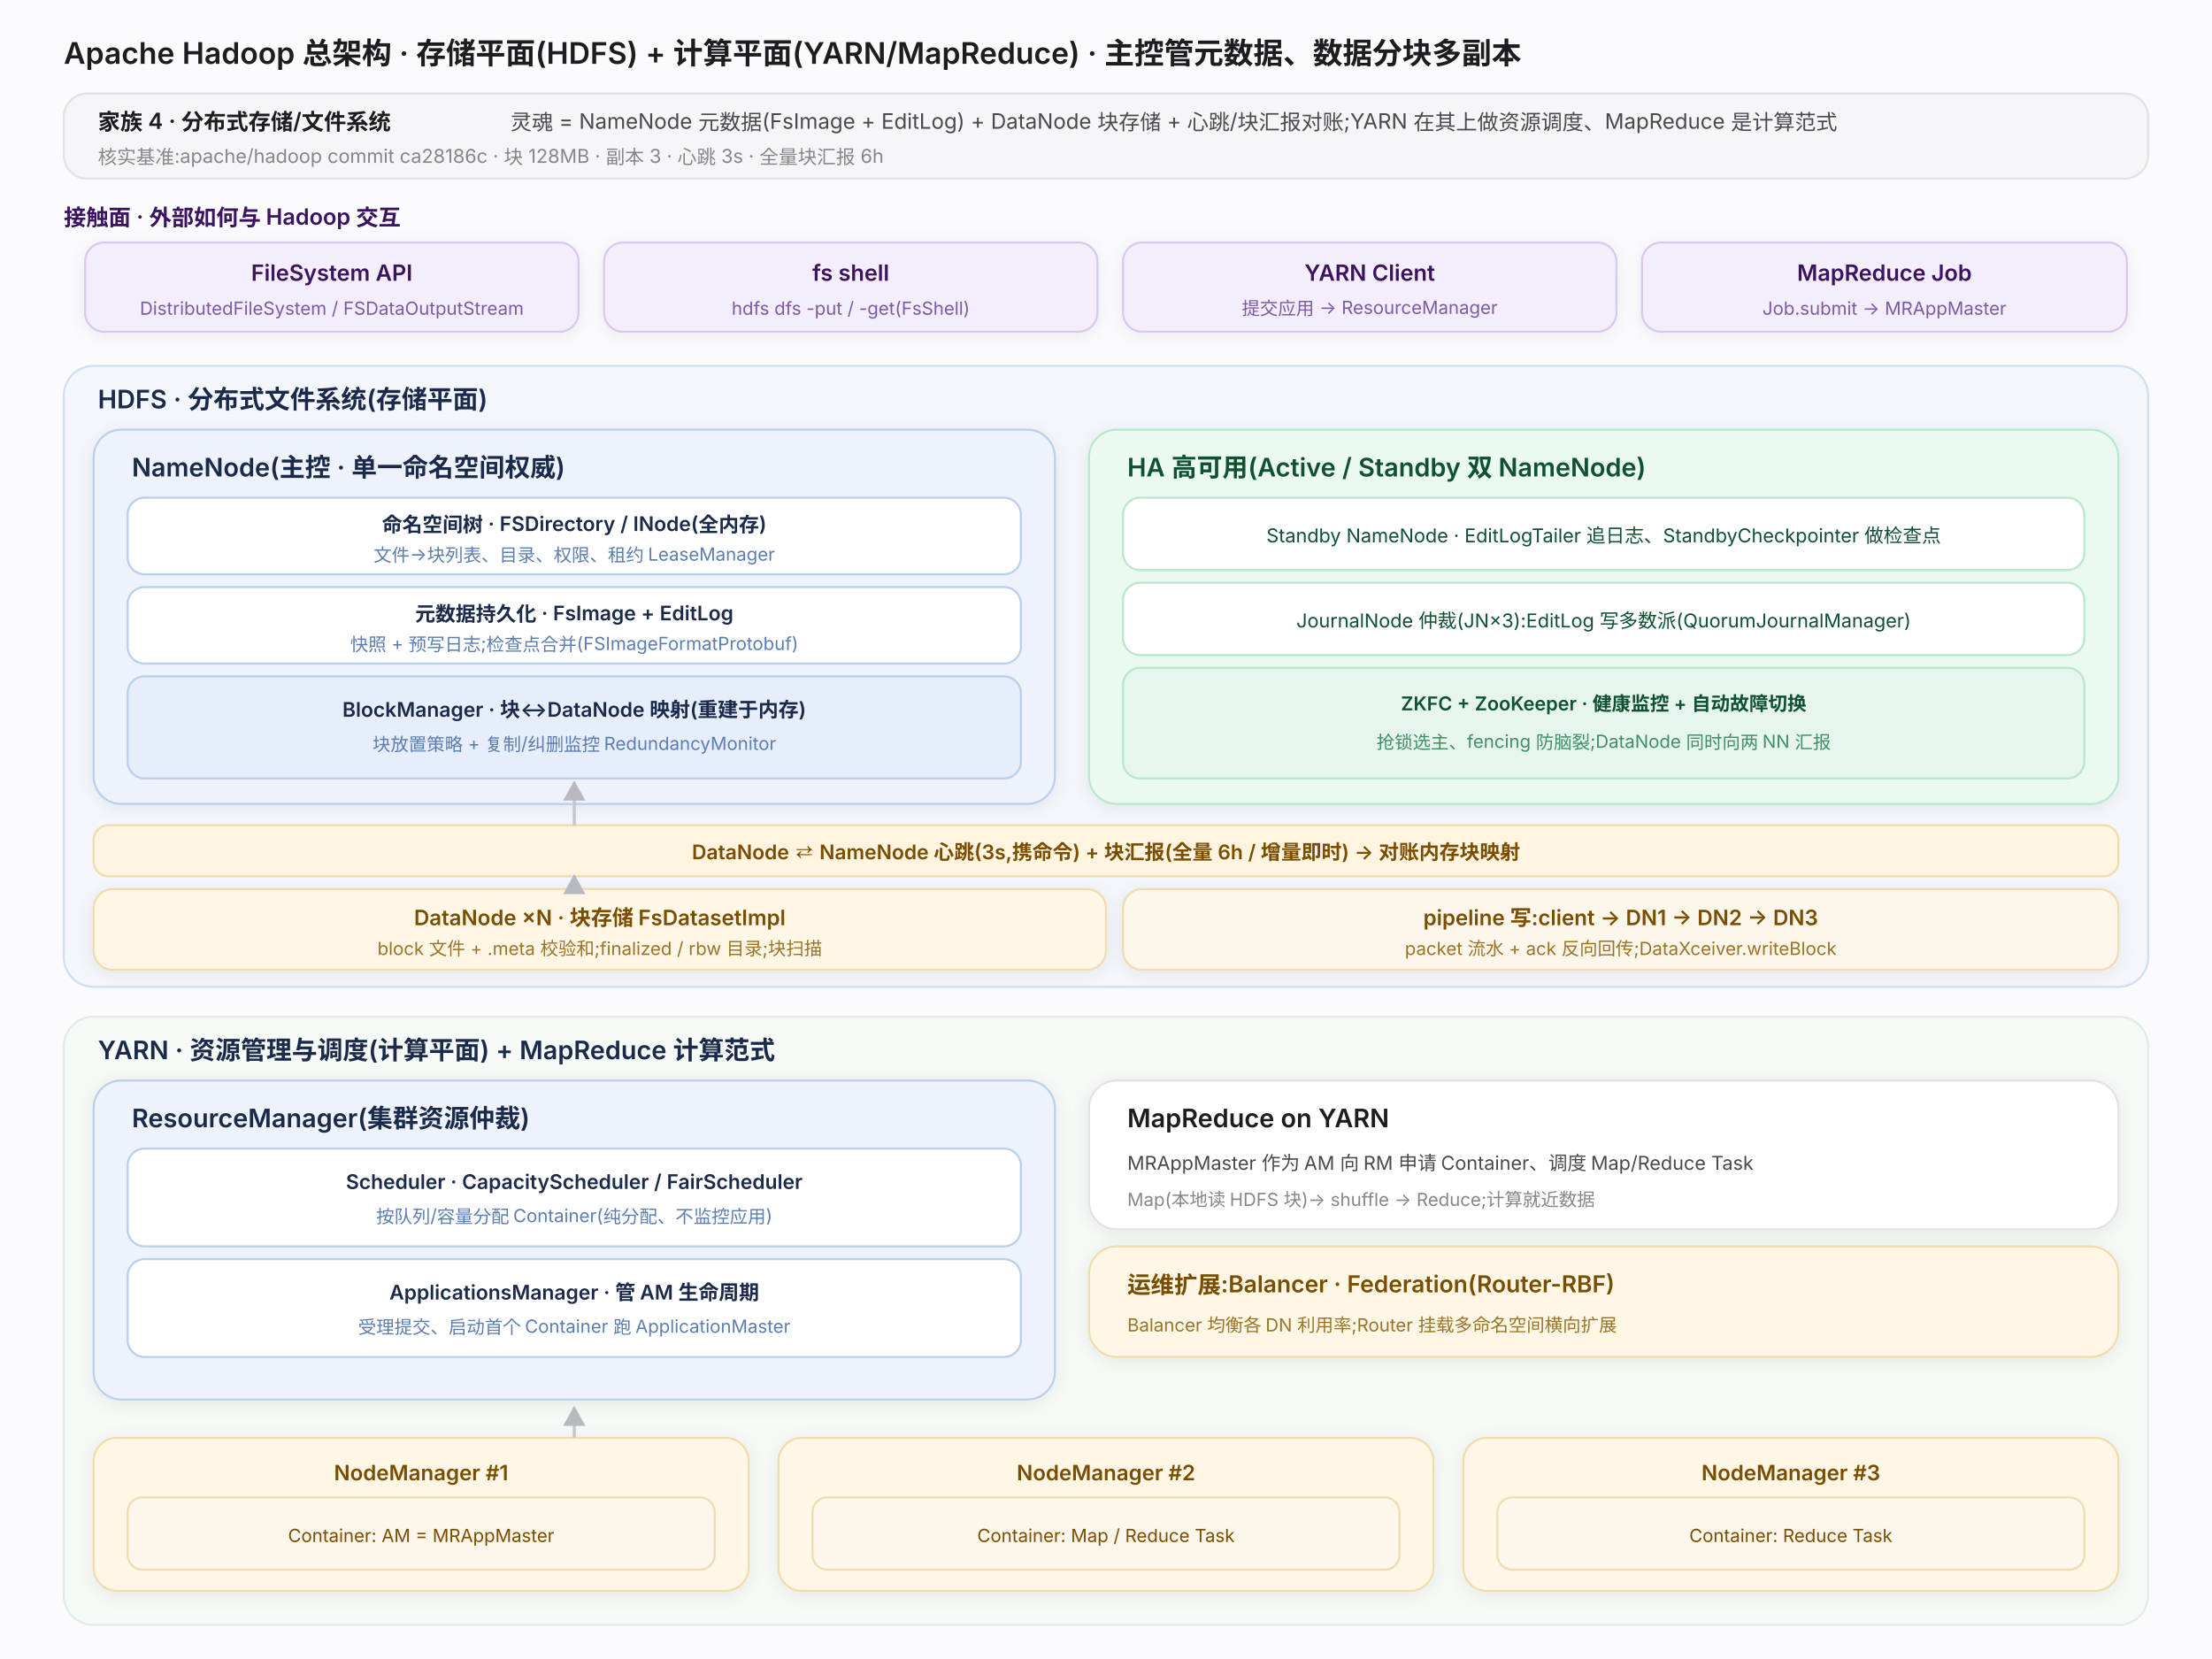
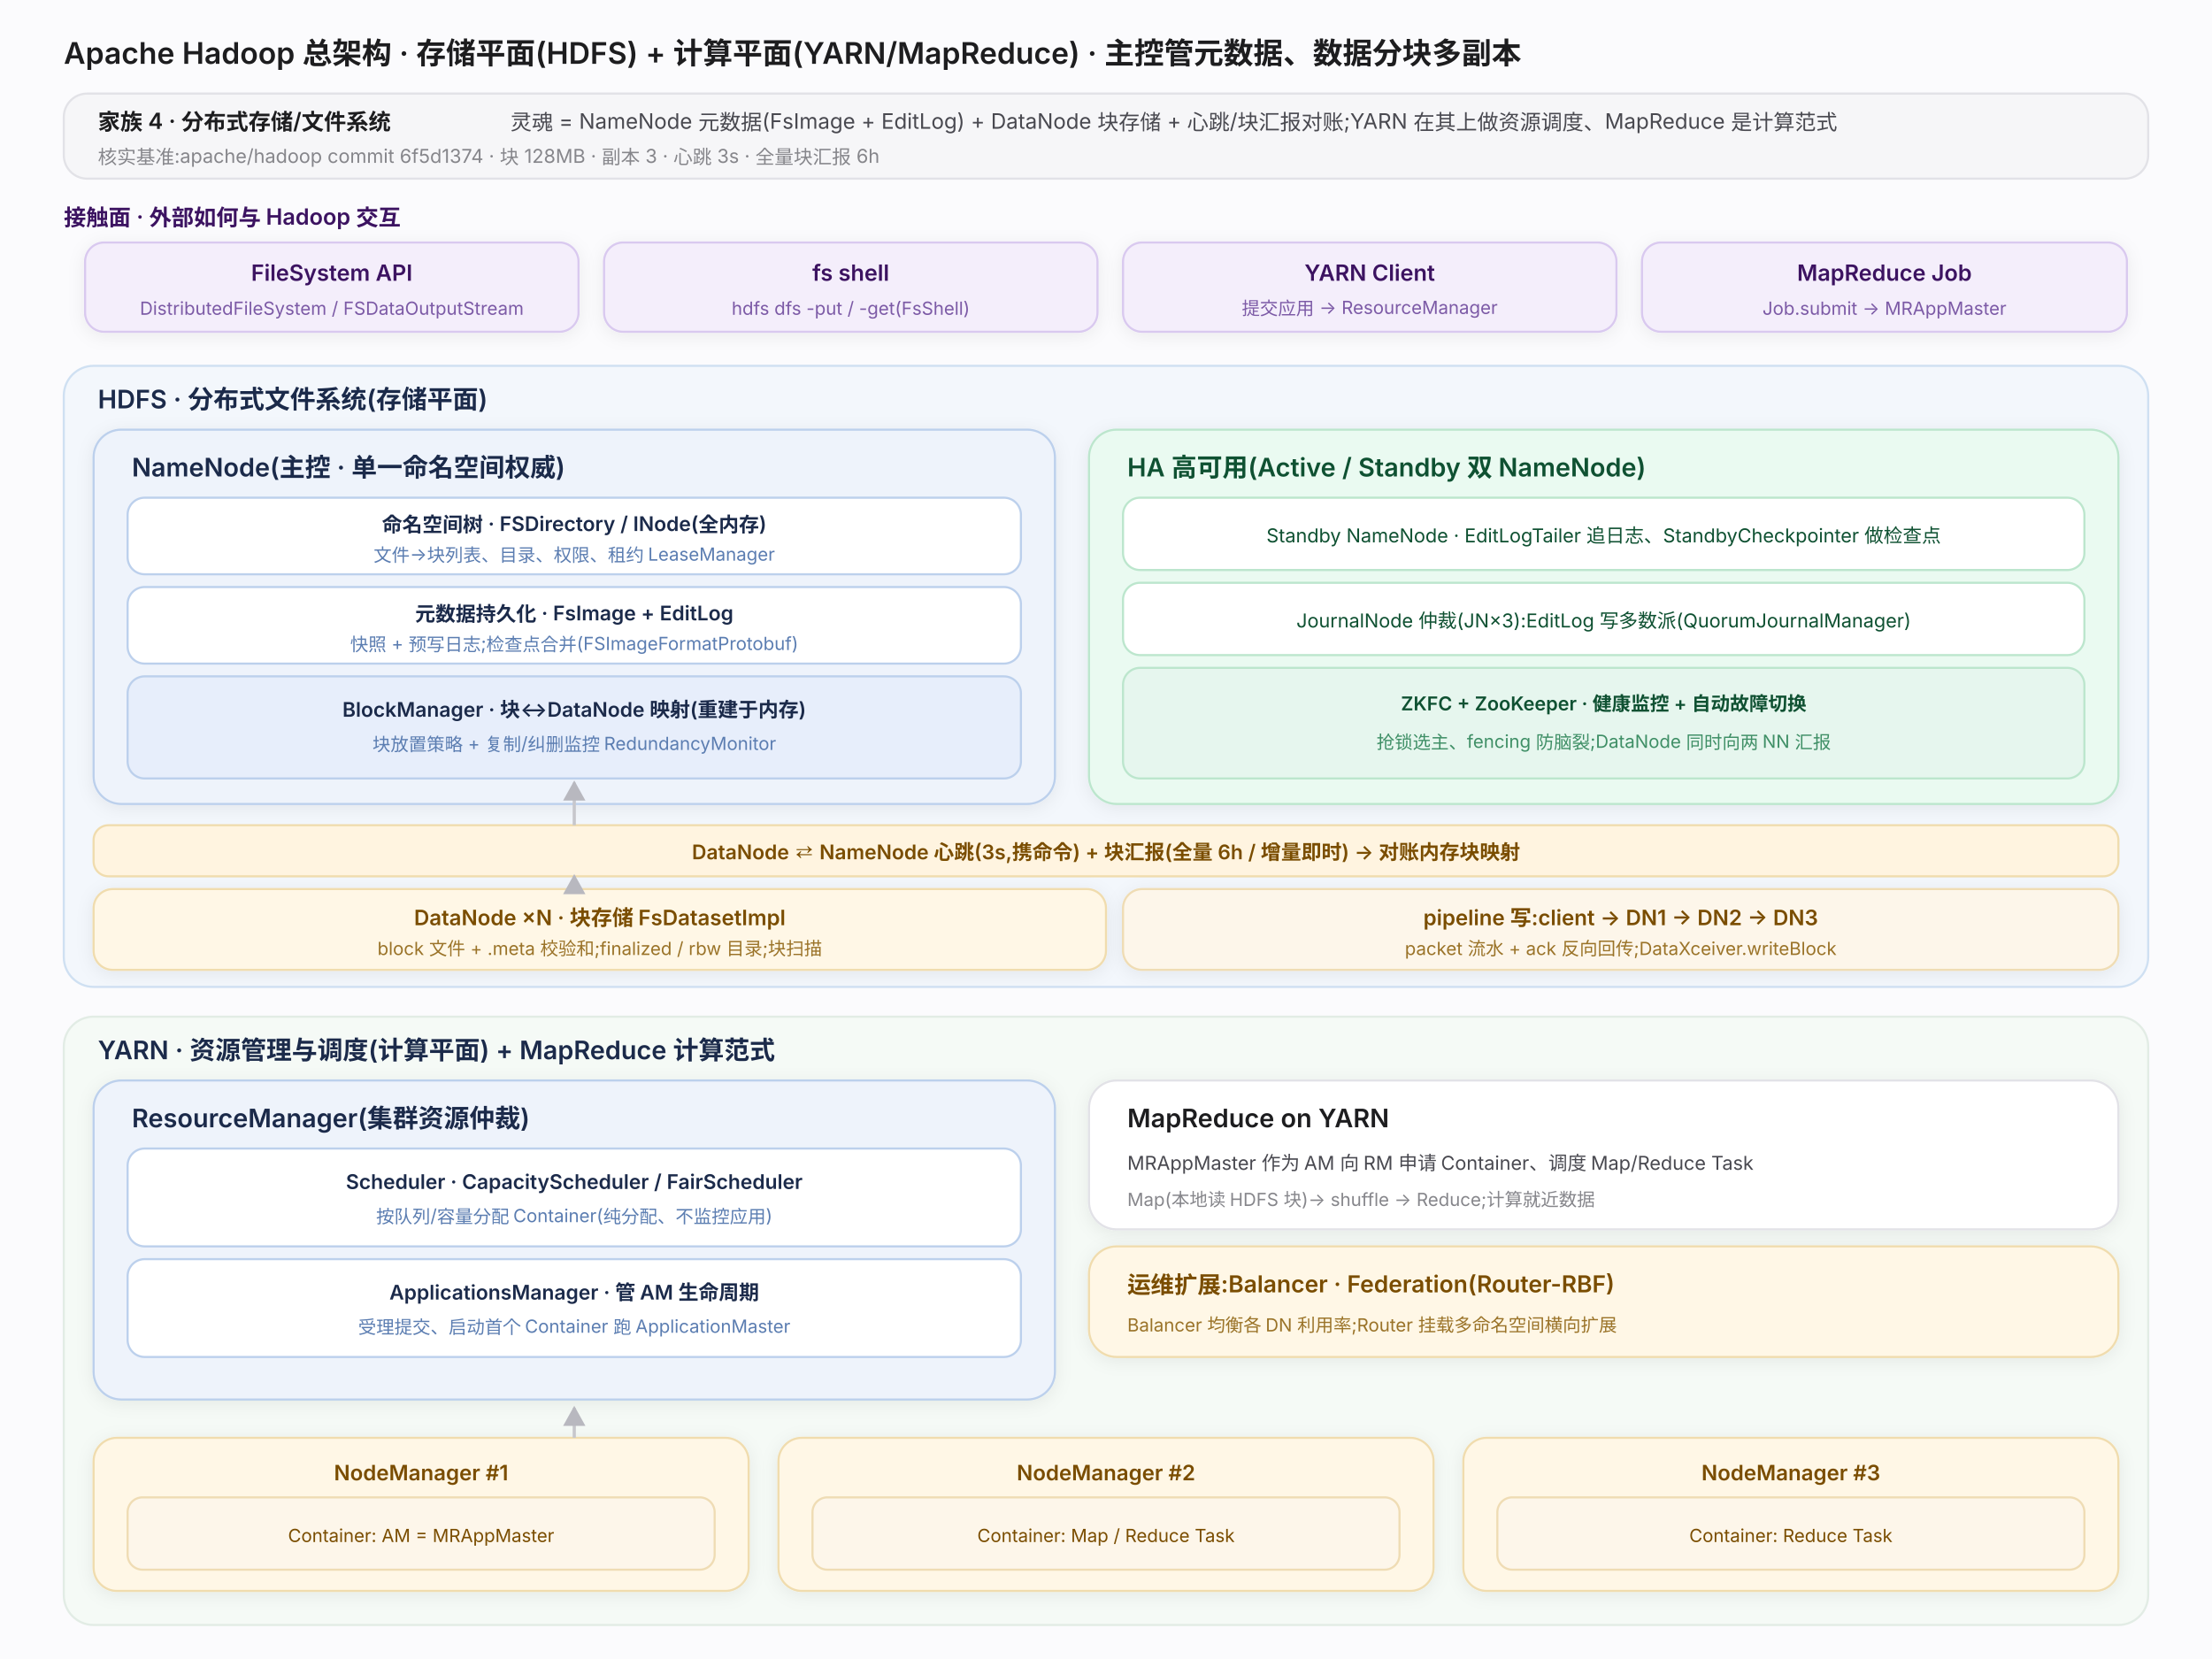
<svg xmlns="http://www.w3.org/2000/svg" width="1040" height="780" viewBox="0 0 1040 780" font-family="-apple-system,BlinkMacSystemFont,'SF Pro Display','Helvetica Neue','PingFang SC','Microsoft YaHei',sans-serif">
  <defs>
    <filter id="soft" x="-20%" y="-20%" width="140%" height="140%">
      <feDropShadow dx="0" dy="1.5" stdDeviation="4" flood-color="#1d1d1f" flood-opacity="0.07" />
    </filter>
    <marker id="ar" viewBox="0 0 10 10" refX="8" refY="5" markerWidth="7" markerHeight="7" orient="auto-start-reverse">
      <path d="M0,0 L9,5 L0,10 z" fill="#b8b8bf" />
    </marker>
  </defs>
  <rect width="1040" height="780" fill="#fbfbfd" />
  <text x="30" y="30" font-size="14" font-weight="600" fill="#1d1d1f">Apache Hadoop 总架构 · 存储平面(HDFS) + 计算平面(YARN/MapReduce) · 主控管元数据、数据分块多副本</text>
  <rect x="30" y="44" width="980" height="40" rx="11" fill="#f6f6f8" stroke="#e2e2e7" />
  <text x="46" y="61" font-size="10.5" font-weight="600" fill="#1d1d1f">家族 4 · 分布式存储/文件系统</text>
  <text x="240" y="61" font-size="10" fill="#494950">灵魂 = NameNode 元数据(FsImage + EditLog) + DataNode 块存储 + 心跳/块汇报对账;YARN 在其上做资源调度、MapReduce 是计算范式</text>
-   <text x="46" y="77" font-size="9" fill="#86868b">核实基准:apache/hadoop commit ca28186c · 块 128MB · 副本 3 · 心跳 3s · 全量块汇报 6h</text>
+   <text x="46" y="77" font-size="9" fill="#86868b">核实基准:apache/hadoop commit 6f5d1374 · 块 128MB · 副本 3 · 心跳 3s · 全量块汇报 6h</text>
  <text x="30" y="106" font-size="10.5" font-weight="600" fill="#3c1361">接触面 · 外部如何与 Hadoop 交互</text>
  <rect x="40" y="114" width="232" height="42" rx="9" fill="#f4eefb" stroke="#d9c9ef" filter="url(#soft)" />
  <text x="156" y="132" font-size="10.5" font-weight="600" fill="#3c1361" text-anchor="middle">FileSystem API</text>
  <text x="156" y="148" font-size="8.5" fill="#7c5aa6" text-anchor="middle">DistributedFileSystem / FSDataOutputStream</text>
  <rect x="284" y="114" width="232" height="42" rx="9" fill="#f4eefb" stroke="#d9c9ef" filter="url(#soft)" />
  <text x="400" y="132" font-size="10.5" font-weight="600" fill="#3c1361" text-anchor="middle">fs shell</text>
  <text x="400" y="148" font-size="8.5" fill="#7c5aa6" text-anchor="middle">hdfs dfs -put / -get(FsShell)</text>
  <rect x="528" y="114" width="232" height="42" rx="9" fill="#f4eefb" stroke="#d9c9ef" filter="url(#soft)" />
  <text x="644" y="132" font-size="10.5" font-weight="600" fill="#3c1361" text-anchor="middle">YARN Client</text>
  <text x="644" y="148" font-size="8.5" fill="#7c5aa6" text-anchor="middle">提交应用 → ResourceManager</text>
  <rect x="772" y="114" width="228" height="42" rx="9" fill="#f4eefb" stroke="#d9c9ef" filter="url(#soft)" />
  <text x="886" y="132" font-size="10.5" font-weight="600" fill="#3c1361" text-anchor="middle">MapReduce Job</text>
  <text x="886" y="148" font-size="8.5" fill="#7c5aa6" text-anchor="middle">Job.submit → MRAppMaster</text>
  <rect x="30" y="172" width="980" height="292" rx="14" fill="#f3f7fc" stroke="#cfe0f2" />
  <text x="46" y="192" font-size="12" font-weight="600" fill="#1b2a4a">HDFS · 分布式文件系统(存储平面)</text>
  <rect x="44" y="202" width="452" height="176" rx="13" fill="#eef3fb" stroke="#bcd0ec" filter="url(#soft)" />
  <text x="62" y="224" font-size="12" font-weight="600" fill="#1b2a4a">NameNode(主控 · 单一命名空间权威)</text>
  <rect x="60" y="234" width="420" height="36" rx="8" fill="#ffffff" stroke="#bcd0ec" />
  <text x="270" y="250" font-size="9.5" font-weight="600" fill="#1b2a4a" text-anchor="middle">命名空间树 · FSDirectory / INode(全内存)</text>
  <text x="270" y="264" font-size="8.5" fill="#5b7db1" text-anchor="middle">文件→块列表、目录、权限、租约 LeaseManager</text>
  <rect x="60" y="276" width="420" height="36" rx="8" fill="#ffffff" stroke="#bcd0ec" />
  <text x="270" y="292" font-size="9.5" font-weight="600" fill="#1b2a4a" text-anchor="middle">元数据持久化 · FsImage + EditLog</text>
  <text x="270" y="306" font-size="8.5" fill="#5b7db1" text-anchor="middle">快照 + 预写日志;检查点合并(FSImageFormatProtobuf)</text>
  <rect x="60" y="318" width="420" height="48" rx="8" fill="#e7eefb" stroke="#bcd0ec" />
  <text x="270" y="337" font-size="9.5" font-weight="600" fill="#1b2a4a" text-anchor="middle">BlockManager · 块↔DataNode 映射(重建于内存)</text>
  <text x="270" y="353" font-size="8.5" fill="#5b7db1" text-anchor="middle">块放置策略 + 复制/纠删监控 RedundancyMonitor</text>
  <rect x="512" y="202" width="484" height="176" rx="13" fill="#eafaf1" stroke="#bce6cd" filter="url(#soft)" />
  <text x="530" y="224" font-size="12" font-weight="600" fill="#0f5132">HA 高可用(Active / Standby 双 NameNode)</text>
  <rect x="528" y="234" width="452" height="34" rx="8" fill="#ffffff" stroke="#bce6cd" />
  <text x="754" y="255" font-size="9" fill="#0f5132" text-anchor="middle">Standby NameNode · EditLogTailer 追日志、StandbyCheckpointer 做检查点</text>
  <rect x="528" y="274" width="452" height="34" rx="8" fill="#ffffff" stroke="#bce6cd" />
  <text x="754" y="295" font-size="9" fill="#0f5132" text-anchor="middle">JournalNode 仲裁(JN×3):EditLog 写多数派(QuorumJournalManager)</text>
  <rect x="528" y="314" width="452" height="52" rx="8" fill="#e6f6ee" stroke="#bce6cd" />
  <text x="754" y="334" font-size="9" font-weight="600" fill="#0f5132" text-anchor="middle">ZKFC + ZooKeeper · 健康监控 + 自动故障切换</text>
  <text x="754" y="352" font-size="8.5" fill="#3f8f66" text-anchor="middle">抢锁选主、fencing 防脑裂;DataNode 同时向两 NN 汇报</text>
  <rect x="44" y="388" width="952" height="24" rx="7" fill="#fff4e0" stroke="#f0dcae" />
  <text x="520" y="404" font-size="9.5" font-weight="600" fill="#7a4d00" text-anchor="middle">DataNode ⇄ NameNode 心跳(3s,携命令) + 块汇报(全量 6h / 增量即时) → 对账内存块映射</text>
  <rect x="44" y="418" width="476" height="38" rx="9" fill="#fff7e6" stroke="#f0dcae" filter="url(#soft)" />
  <text x="282" y="435" font-size="10" font-weight="600" fill="#7a4d00" text-anchor="middle">DataNode ×N · 块存储 FsDatasetImpl</text>
  <text x="282" y="449" font-size="8.5" fill="#9a7328" text-anchor="middle">block 文件 + .meta 校验和;finalized / rbw 目录;块扫描</text>
  <rect x="528" y="418" width="468" height="38" rx="9" fill="#fdf6ea" stroke="#efdcb4" filter="url(#soft)" />
  <text x="762" y="435" font-size="10" font-weight="600" fill="#7a4d00" text-anchor="middle">pipeline 写:client → DN1 → DN2 → DN3</text>
  <text x="762" y="449" font-size="8.5" fill="#9a7328" text-anchor="middle">packet 流水 + ack 反向回传;DataXceiver.writeBlock</text>
  <path d="M270,418 L270,412" stroke="#c7c7cc" stroke-width="1.5" fill="none" marker-end="url(#ar)" />
  <path d="M270,388 L270,368" stroke="#c7c7cc" stroke-width="1.5" fill="none" marker-end="url(#ar)" />
  <rect x="30" y="478" width="980" height="286" rx="14" fill="#f5faf6" stroke="#e2ece5" />
  <text x="46" y="498" font-size="12" font-weight="600" fill="#1b2a4a">YARN · 资源管理与调度(计算平面) + MapReduce 计算范式</text>
  <rect x="44" y="508" width="452" height="150" rx="13" fill="#eef3fb" stroke="#bcd0ec" filter="url(#soft)" />
  <text x="62" y="530" font-size="12" font-weight="600" fill="#1b2a4a">ResourceManager(集群资源仲裁)</text>
  <rect x="60" y="540" width="420" height="46" rx="8" fill="#ffffff" stroke="#bcd0ec" />
  <text x="270" y="559" font-size="9.5" font-weight="600" fill="#1b2a4a" text-anchor="middle">Scheduler · CapacityScheduler / FairScheduler</text>
  <text x="270" y="575" font-size="8.5" fill="#5b7db1" text-anchor="middle">按队列/容量分配 Container(纯分配、不监控应用)</text>
  <rect x="60" y="592" width="420" height="46" rx="8" fill="#ffffff" stroke="#bcd0ec" />
  <text x="270" y="611" font-size="9.5" font-weight="600" fill="#1b2a4a" text-anchor="middle">ApplicationsManager · 管 AM 生命周期</text>
  <text x="270" y="627" font-size="8.5" fill="#5b7db1" text-anchor="middle">受理提交、启动首个 Container 跑 ApplicationMaster</text>
  <rect x="512" y="508" width="484" height="70" rx="13" fill="#ffffff" stroke="#e2e2e7" filter="url(#soft)" />
  <text x="530" y="530" font-size="12" font-weight="600" fill="#1d1d1f">MapReduce on YARN</text>
  <text x="530" y="550" font-size="9" fill="#494950">MRAppMaster 作为 AM 向 RM 申请 Container、调度 Map/Reduce Task</text>
  <text x="530" y="567" font-size="8.5" fill="#86868b">Map(本地读 HDFS 块)→ shuffle → Reduce;计算就近数据</text>
  <rect x="512" y="586" width="484" height="52" rx="13" fill="#fff7e6" stroke="#f0dcae" filter="url(#soft)" />
  <text x="530" y="608" font-size="11" font-weight="600" fill="#7a4d00">运维扩展:Balancer · Federation(Router-RBF)</text>
  <text x="530" y="626" font-size="8.5" fill="#9a7328">Balancer 均衡各 DN 利用率;Router 挂载多命名空间横向扩展</text>
  <rect x="44" y="676" width="308" height="72" rx="11" fill="#fff7e6" stroke="#f0dcae" filter="url(#soft)" />
  <text x="198" y="696" font-size="10" font-weight="600" fill="#7a4d00" text-anchor="middle">NodeManager #1</text>
  <rect x="60" y="704" width="276" height="34" rx="7" fill="#fdf6ea" stroke="#efdcb4" />
  <text x="198" y="725" font-size="8.5" fill="#7a4d00" text-anchor="middle">Container: AM = MRAppMaster</text>
  <rect x="366" y="676" width="308" height="72" rx="11" fill="#fff7e6" stroke="#f0dcae" filter="url(#soft)" />
  <text x="520" y="696" font-size="10" font-weight="600" fill="#7a4d00" text-anchor="middle">NodeManager #2</text>
  <rect x="382" y="704" width="276" height="34" rx="7" fill="#fdf6ea" stroke="#efdcb4" />
  <text x="520" y="725" font-size="8.5" fill="#7a4d00" text-anchor="middle">Container: Map / Reduce Task</text>
  <rect x="688" y="676" width="308" height="72" rx="11" fill="#fff7e6" stroke="#f0dcae" filter="url(#soft)" />
  <text x="842" y="696" font-size="10" font-weight="600" fill="#7a4d00" text-anchor="middle">NodeManager #3</text>
  <rect x="704" y="704" width="276" height="34" rx="7" fill="#fdf6ea" stroke="#efdcb4" />
  <text x="842" y="725" font-size="8.5" fill="#7a4d00" text-anchor="middle">Container: Reduce Task</text>
  <path d="M270,676 L270,662" stroke="#c7c7cc" stroke-width="1.5" fill="none" marker-end="url(#ar)" />
</svg>
